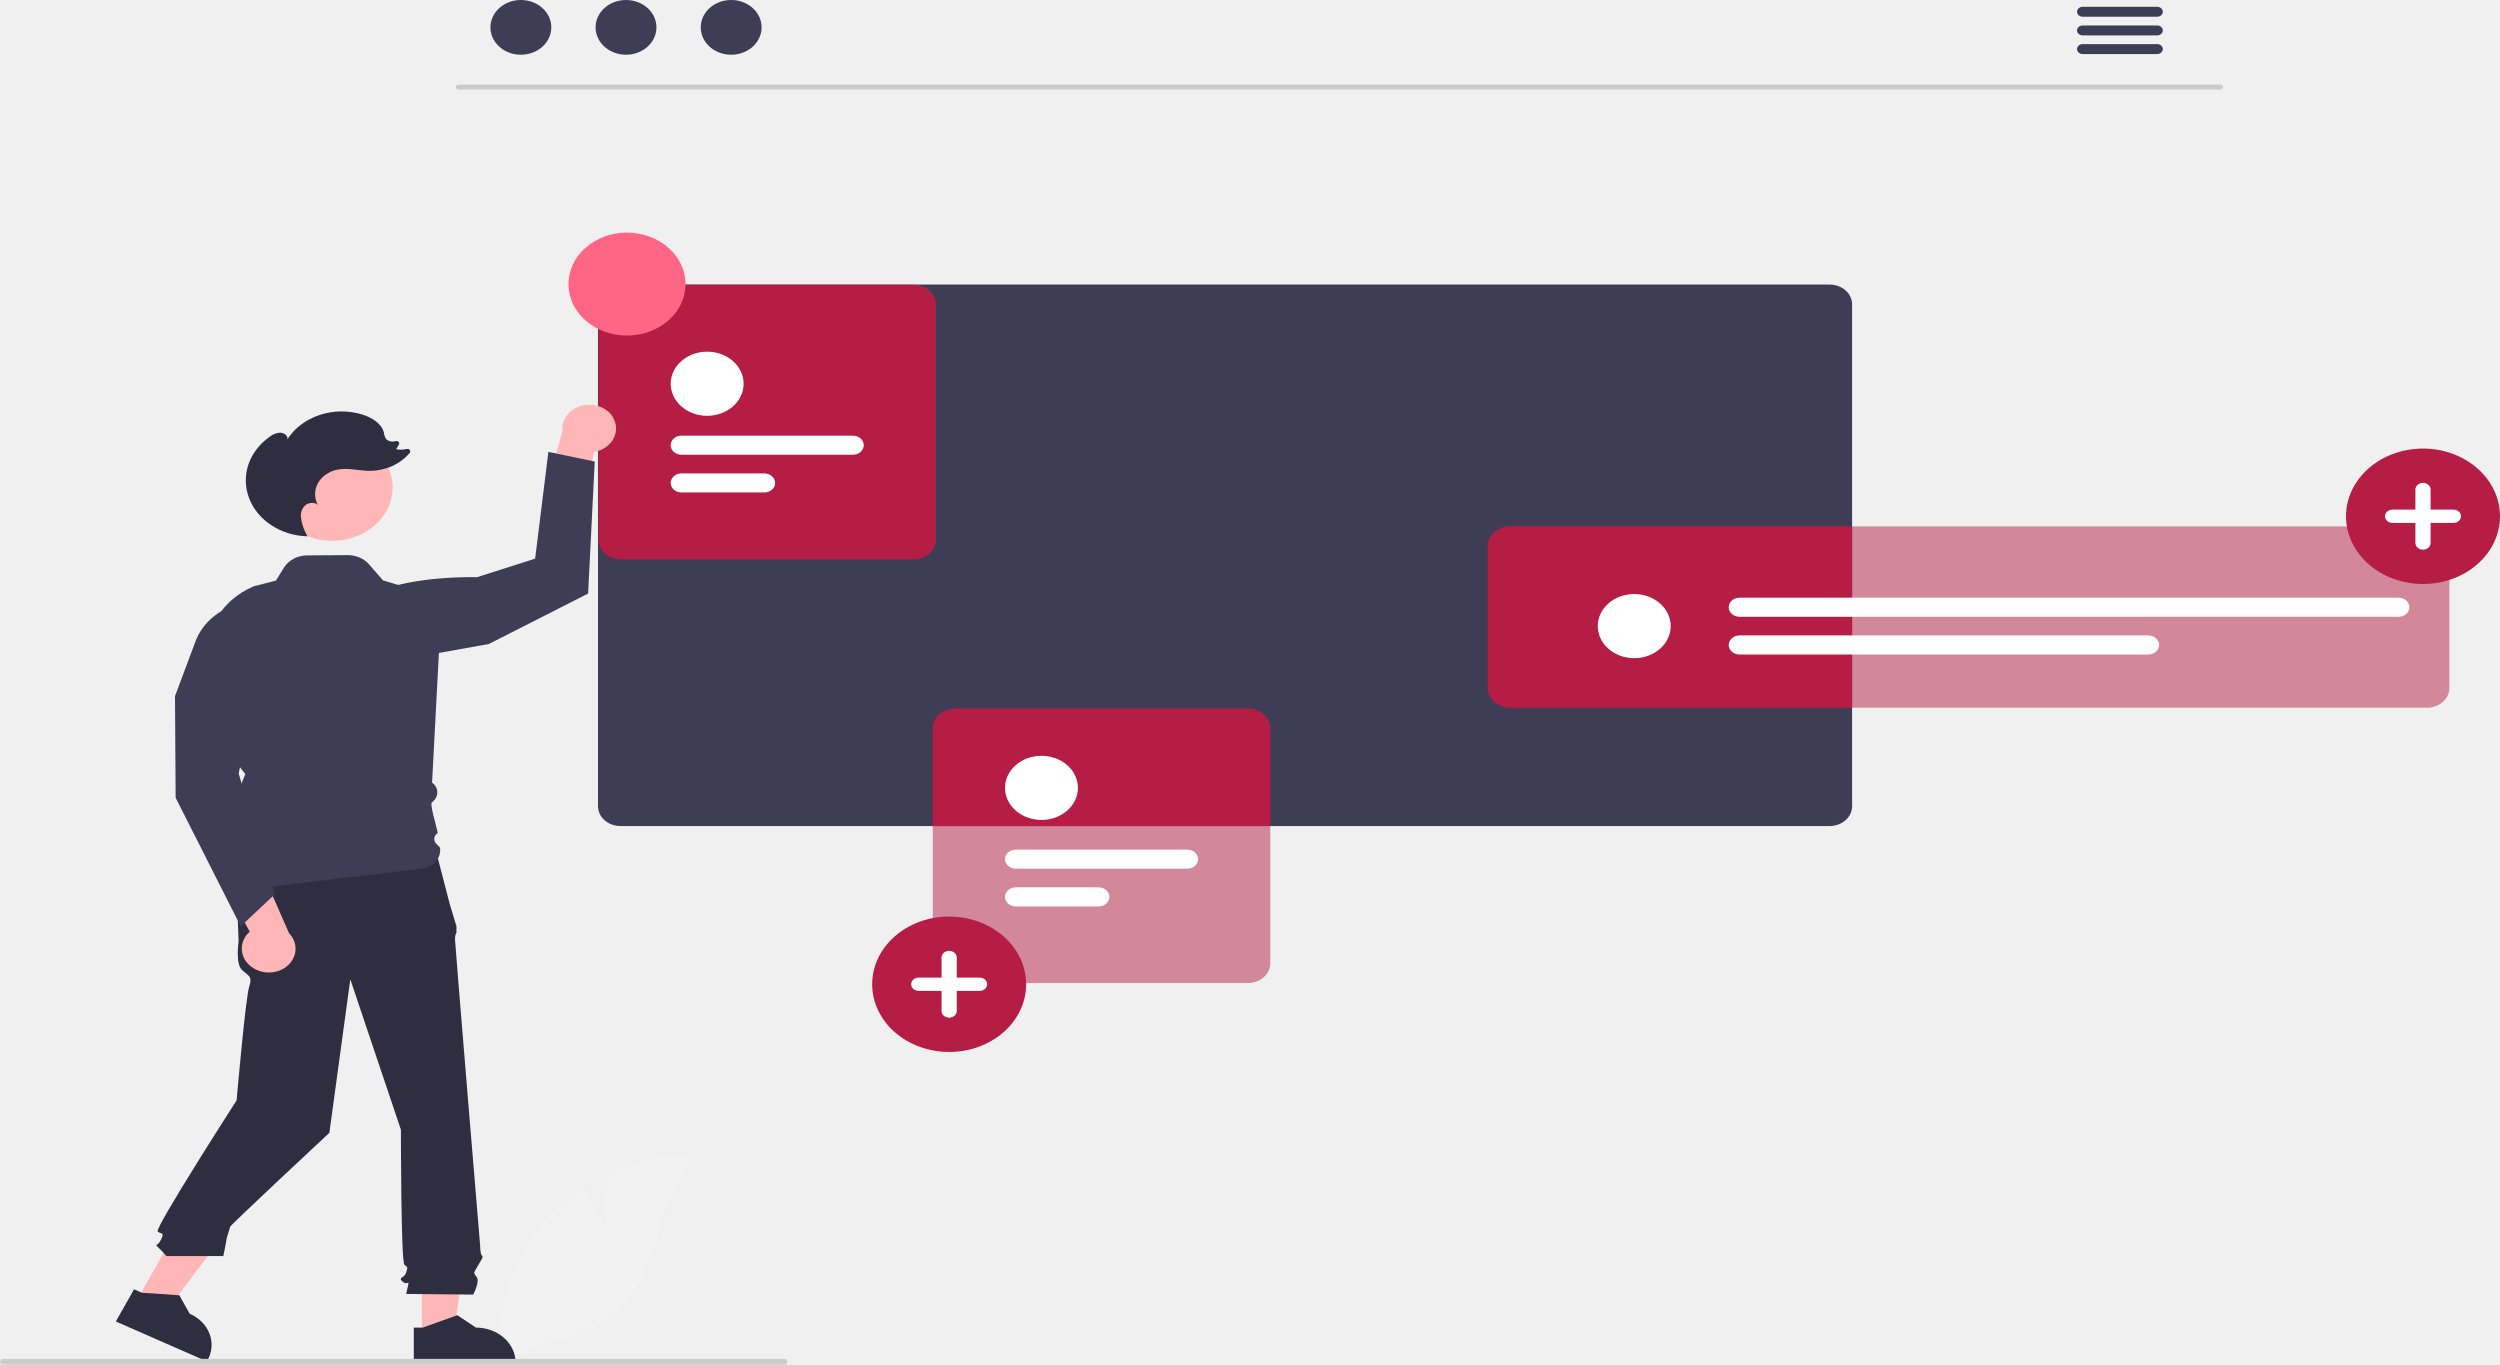
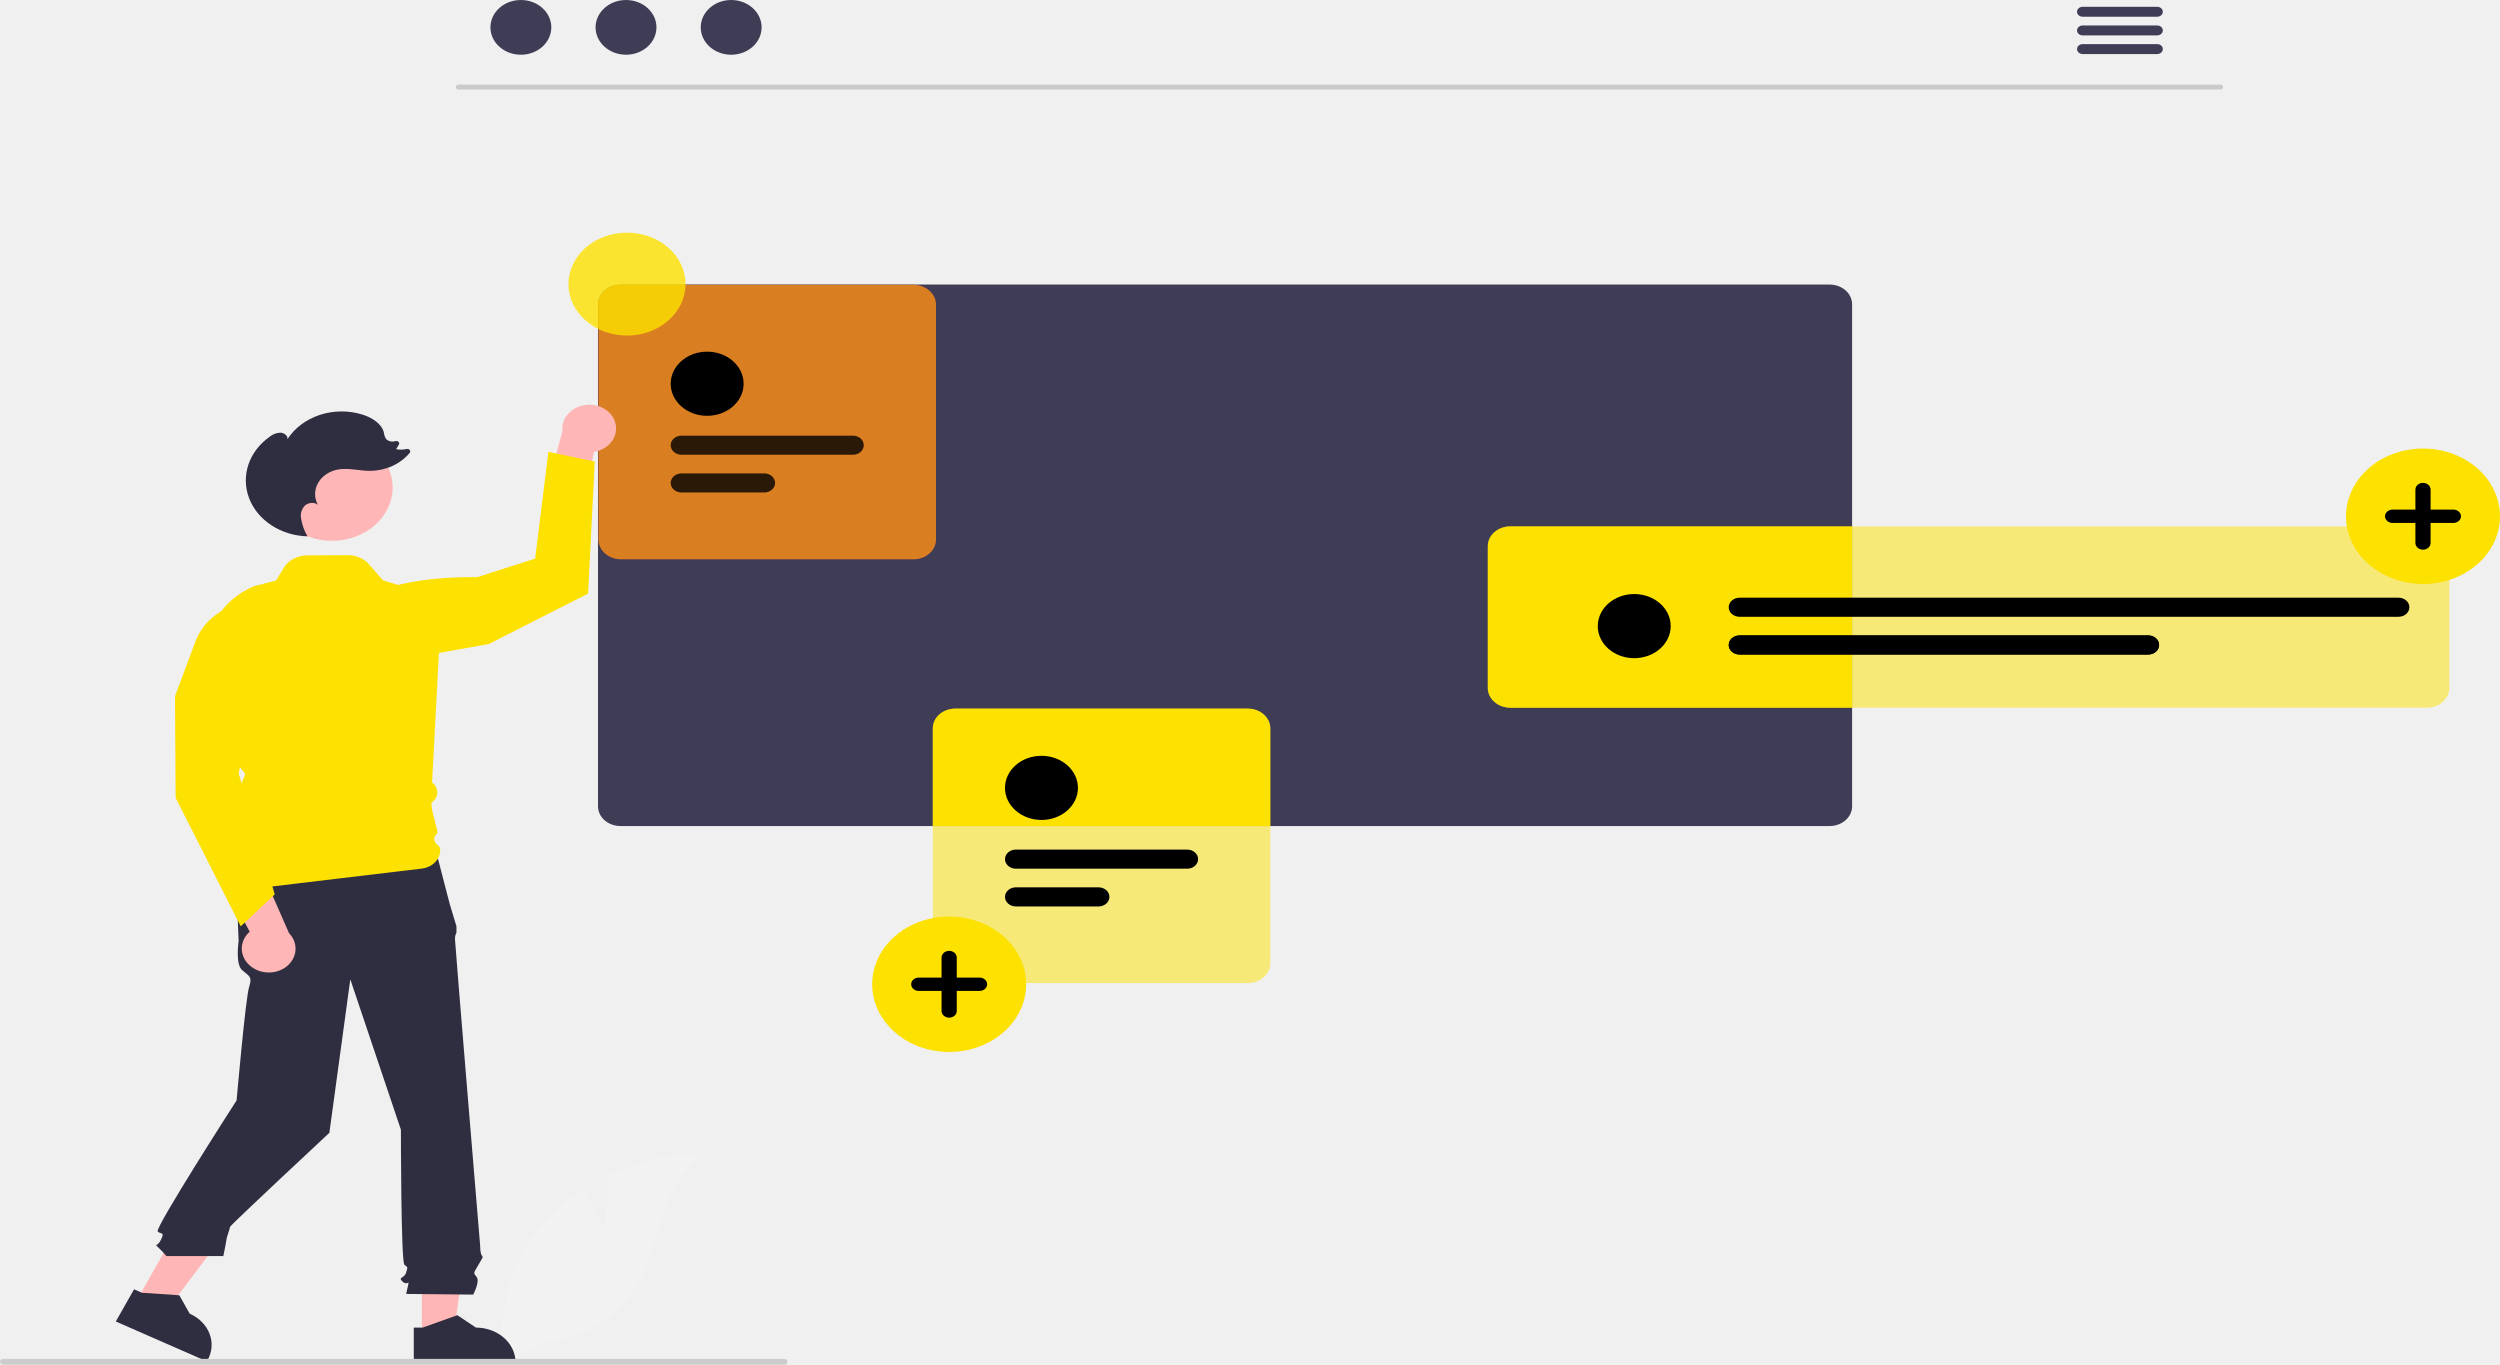
<svg xmlns="http://www.w3.org/2000/svg" width="436" height="238" viewBox="0 0 436 238" fill="none">
  <g clip-path="url(#clip0_4_332)">
    <path d="M105.603 214.529L106.088 204.942C111.142 202.567 116.779 201.312 122.509 201.287C114.622 206.957 115.608 217.888 110.261 225.514C108.573 227.881 106.3 229.883 103.612 231.373C100.924 232.863 97.889 233.802 94.732 234.12L88.132 237.673C87.227 233.233 87.426 228.673 88.718 224.308C90.009 219.942 92.361 215.875 95.612 212.386C97.457 210.444 99.574 208.715 101.911 207.238C103.492 210.904 105.603 214.529 105.603 214.529Z" fill="#F2F2F2" />
    <path d="M387.218 15.619H79.977C79.848 15.617 79.725 15.57 79.635 15.489C79.545 15.408 79.494 15.299 79.494 15.185C79.494 15.072 79.545 14.963 79.635 14.882C79.725 14.801 79.848 14.754 79.977 14.752H387.218C387.347 14.754 387.47 14.801 387.56 14.882C387.65 14.963 387.701 15.072 387.701 15.185C387.701 15.299 387.65 15.408 387.56 15.489C387.47 15.57 387.347 15.617 387.218 15.619Z" fill="#CACACA" />
    <path d="M90.839 9.545C93.771 9.545 96.148 7.408 96.148 4.773C96.148 2.137 93.771 0 90.839 0C87.907 0 85.531 2.137 85.531 4.773C85.531 7.408 87.907 9.545 90.839 9.545Z" fill="#3F3D56" />
    <path d="M109.178 9.545C112.11 9.545 114.486 7.408 114.486 4.773C114.486 2.137 112.11 0 109.178 0C106.246 0 103.869 2.137 103.869 4.773C103.869 7.408 106.246 9.545 109.178 9.545Z" fill="#3F3D56" />
    <path d="M127.516 9.545C130.448 9.545 132.825 7.408 132.825 4.773C132.825 2.137 130.448 0 127.516 0C124.584 0 122.208 2.137 122.208 4.773C122.208 7.408 124.584 9.545 127.516 9.545Z" fill="#3F3D56" />
    <path d="M376.228 1.183H363.202C362.943 1.187 362.698 1.281 362.517 1.443C362.336 1.605 362.235 1.823 362.235 2.05C362.235 2.277 362.336 2.495 362.517 2.658C362.698 2.82 362.943 2.913 363.202 2.918H376.228C376.487 2.913 376.733 2.82 376.913 2.658C377.094 2.495 377.195 2.277 377.195 2.05C377.195 1.823 377.094 1.605 376.913 1.443C376.733 1.281 376.487 1.187 376.228 1.183Z" fill="#3F3D56" />
    <path d="M376.228 4.439H363.202C362.943 4.443 362.698 4.537 362.517 4.699C362.336 4.861 362.235 5.079 362.235 5.306C362.235 5.534 362.336 5.752 362.517 5.914C362.698 6.076 362.943 6.169 363.202 6.174H376.228C376.487 6.169 376.733 6.076 376.913 5.914C377.094 5.752 377.195 5.534 377.195 5.306C377.195 5.079 377.094 4.861 376.913 4.699C376.733 4.537 376.487 4.443 376.228 4.439Z" fill="#3F3D56" />
    <path d="M376.228 7.691H363.202C362.943 7.695 362.698 7.789 362.517 7.951C362.336 8.113 362.235 8.331 362.235 8.558C362.235 8.785 362.336 9.003 362.517 9.166C362.698 9.328 362.943 9.421 363.202 9.426H376.228C376.487 9.421 376.733 9.328 376.913 9.166C377.094 9.003 377.195 8.785 377.195 8.558C377.195 8.331 377.094 8.113 376.913 7.951C376.733 7.789 376.487 7.695 376.228 7.691Z" fill="#3F3D56" />
    <path d="M319.092 49.628H108.21C107.171 49.628 106.174 49.991 105.439 50.637C104.704 51.282 104.29 52.158 104.289 53.072V140.615C104.29 141.529 104.703 142.406 105.438 143.052C106.174 143.699 107.17 144.062 108.21 144.063H319.092C320.131 144.061 321.126 143.697 321.86 143.051C322.595 142.404 323.007 141.528 323.008 140.615V53.072C323.007 52.159 322.594 51.284 321.86 50.638C321.126 49.992 320.13 49.629 319.092 49.628Z" fill="#3F3D56" />
-     <path d="M263.389 91.803C262.351 91.804 261.355 92.168 260.621 92.813C259.887 93.459 259.474 94.334 259.473 95.248V119.976C259.474 120.889 259.887 121.765 260.621 122.412C261.355 123.058 262.35 123.422 263.389 123.424H323.008V91.803H263.389Z" fill="#B51D44" />
-     <path opacity="0.5" d="M423.255 123.423H263.391C262.352 123.422 261.356 123.058 260.621 122.412C259.886 121.766 259.473 120.89 259.472 119.976V95.249C259.473 94.335 259.886 93.459 260.621 92.812C261.356 92.166 262.352 91.803 263.391 91.802H423.255C424.294 91.803 425.29 92.166 426.025 92.812C426.76 93.459 427.173 94.335 427.174 95.249V119.976C427.173 120.89 426.76 121.766 426.025 122.412C425.29 123.058 424.294 123.422 423.255 123.423Z" fill="#B51D44" />
-     <path d="M285.01 114.786C288.523 114.786 291.37 112.282 291.37 109.193C291.37 106.104 288.523 103.6 285.01 103.6C281.498 103.6 278.65 106.104 278.65 109.193C278.65 112.282 281.498 114.786 285.01 114.786Z" fill="white" />
-     <path d="M418.302 107.568H303.381C302.879 107.568 302.397 107.392 302.042 107.08C301.687 106.768 301.487 106.344 301.487 105.902C301.487 105.46 301.687 105.037 302.042 104.725C302.397 104.412 302.879 104.237 303.381 104.237H418.302C418.804 104.237 419.286 104.412 419.641 104.725C419.996 105.037 420.195 105.46 420.195 105.902C420.195 106.344 419.996 106.768 419.641 107.08C419.286 107.392 418.804 107.568 418.302 107.568Z" fill="white" />
-     <path d="M374.654 114.149H303.381C302.879 114.149 302.397 113.974 302.042 113.661C301.687 113.349 301.487 112.925 301.487 112.483C301.487 112.042 301.687 111.618 302.042 111.306C302.397 110.993 302.879 110.818 303.381 110.818H374.654C375.156 110.818 375.638 110.993 375.993 111.306C376.348 111.618 376.548 112.042 376.548 112.483C376.548 112.925 376.348 113.349 375.993 113.661C375.638 113.974 375.156 114.149 374.654 114.149Z" fill="white" />
+     <path d="M263.389 91.803C262.351 91.804 261.355 92.168 260.621 92.813C259.887 93.459 259.474 94.334 259.473 95.248V119.976C259.474 120.889 259.887 121.765 260.621 122.412C261.355 123.058 262.35 123.422 263.389 123.424H323.008V91.803H263.389Z" fill="#FDE100" />
+     <path opacity="0.5" d="M423.255 123.423H263.391C262.352 123.422 261.356 123.058 260.621 122.412C259.886 121.766 259.473 120.89 259.472 119.976V95.249C259.473 94.335 259.886 93.459 260.621 92.812C261.356 92.166 262.352 91.803 263.391 91.802H423.255C424.294 91.803 425.29 92.166 426.025 92.812C426.76 93.459 427.173 94.335 427.174 95.249V119.976C427.173 120.89 426.76 121.766 426.025 122.412C425.29 123.058 424.294 123.422 423.255 123.423Z" fill="#FDE100" />
+     <path d="M285.01 114.786C288.523 114.786 291.37 112.282 291.37 109.193C291.37 106.104 288.523 103.6 285.01 103.6C281.498 103.6 278.65 106.104 278.65 109.193C278.65 112.282 281.498 114.786 285.01 114.786Z" fill="black" />
+     <path d="M418.302 107.568H303.381C302.879 107.568 302.397 107.392 302.042 107.08C301.687 106.768 301.487 106.344 301.487 105.902C301.487 105.46 301.687 105.037 302.042 104.725C302.397 104.412 302.879 104.237 303.381 104.237H418.302C418.804 104.237 419.286 104.412 419.641 104.725C419.996 105.037 420.195 105.46 420.195 105.902C420.195 106.344 419.996 106.768 419.641 107.08C419.286 107.392 418.804 107.568 418.302 107.568Z" fill="black" />
+     <path d="M374.654 114.149H303.381C302.879 114.149 302.397 113.974 302.042 113.661C301.687 113.349 301.487 112.925 301.487 112.483C301.487 112.042 301.687 111.618 302.042 111.306C302.397 110.993 302.879 110.818 303.381 110.818H374.654C375.156 110.818 375.638 110.993 375.993 111.306C376.348 111.618 376.548 112.042 376.548 112.483C376.548 112.925 376.348 113.349 375.993 113.661C375.638 113.974 375.156 114.149 374.654 114.149Z" fill="black" />
+     <path d="M374.654 114.149H303.381C302.879 114.149 302.397 113.974 302.042 113.661C301.687 113.349 301.487 112.925 301.487 112.483C301.487 112.042 301.687 111.618 302.042 111.306C302.397 110.993 302.879 110.818 303.381 110.818H374.654C375.156 110.818 375.638 110.993 375.993 111.306C376.348 111.618 376.548 112.042 376.548 112.483C376.548 112.925 376.348 113.349 375.993 113.661C375.638 113.974 375.156 114.149 374.654 114.149Z" fill="black" />
    <path d="M73.567 233.112L79.071 233.112L81.69 214.442H73.566L73.567 233.112Z" fill="#FFB6B6" />
    <path d="M72.163 231.532L73.712 231.532L79.761 229.369L83.003 231.532C84.835 231.532 86.592 232.172 87.888 233.311C89.183 234.45 89.911 235.995 89.911 237.606V237.804L72.163 237.804L72.163 231.532Z" fill="#2F2E41" />
    <path d="M23.834 226.819L28.76 228.978L40.574 213.296L33.303 210.109L23.834 226.819Z" fill="#FFB6B6" />
    <path d="M23.379 224.854L24.765 225.461L31.276 225.898L33.08 229.106C34.72 229.825 35.968 231.087 36.55 232.615C37.131 234.143 36.999 235.811 36.182 237.253L36.081 237.43L20.197 230.468L23.379 224.854Z" fill="#2F2E41" />
    <path d="M76.006 148.317L41.009 149.12L41.617 164.107C41.617 164.107 41.009 168.122 42.226 169.192C43.444 170.263 44.052 170.263 43.444 172.136C42.835 174.009 41.261 191.909 41.261 191.909C41.261 191.909 26.898 214.245 27.506 214.78C28.115 215.315 28.724 214.78 28.115 216.118C27.506 217.456 26.898 216.921 27.506 217.456C28.045 217.967 28.553 218.503 29.028 219.062H38.948C38.948 219.062 39.502 216.386 39.502 216.118C39.502 215.85 40.111 214.245 40.111 213.977C40.111 213.709 57.442 197.561 57.442 197.561L61.094 170.798L69.919 197.026C69.919 197.026 69.919 220.042 70.528 220.577C71.137 221.112 71.137 220.844 70.832 221.915C70.528 222.986 69.311 222.718 70.224 223.521C71.137 224.324 71.441 222.986 71.137 224.324L70.832 225.662L82.524 225.777C82.524 225.777 83.741 223.521 83.133 222.718C82.524 221.915 82.561 222.134 83.303 220.82C84.046 219.506 84.35 219.239 84.046 218.971C83.741 218.703 83.741 217.28 83.741 217.28C83.741 217.28 79.353 164.642 79.353 163.84C79.33 163.426 79.417 163.014 79.606 162.636V161.546L78.44 157.684L76.006 148.317Z" fill="#2F2E41" />
-     <path d="M422.571 101.848C419.915 101.848 417.319 101.155 415.11 99.858C412.902 98.56 411.18 96.715 410.164 94.557C409.148 92.4 408.882 90.025 409.4 87.734C409.918 85.443 411.197 83.339 413.075 81.687C414.953 80.035 417.346 78.911 419.951 78.455C422.556 77.999 425.256 78.233 427.71 79.127C430.164 80.021 432.261 81.535 433.737 83.477C435.212 85.419 436 87.702 436 90.038C436 93.17 434.585 96.174 432.067 98.389C429.548 100.604 426.133 101.848 422.571 101.848Z" fill="#B51D44" />
-     <path d="M427.87 88.873H423.896V85.378C423.896 85.069 423.756 84.773 423.508 84.554C423.259 84.336 422.922 84.213 422.571 84.213C422.22 84.213 421.883 84.336 421.634 84.554C421.386 84.773 421.246 85.069 421.246 85.378V88.873H417.272C417.098 88.873 416.925 88.903 416.764 88.961C416.603 89.019 416.457 89.105 416.334 89.213C416.21 89.322 416.113 89.45 416.046 89.592C415.979 89.733 415.945 89.885 415.945 90.038C415.945 90.191 415.979 90.343 416.046 90.484C416.113 90.626 416.21 90.754 416.334 90.863C416.457 90.971 416.603 91.057 416.764 91.115C416.925 91.173 417.098 91.203 417.272 91.203H421.246V94.698C421.246 95.007 421.386 95.303 421.634 95.522C421.883 95.74 422.22 95.863 422.571 95.863C422.922 95.863 423.259 95.74 423.508 95.522C423.756 95.303 423.896 95.007 423.896 94.698V91.203H427.87C428.221 91.203 428.558 91.08 428.806 90.862C429.055 90.643 429.194 90.347 429.194 90.038C429.194 89.729 429.055 89.433 428.806 89.214C428.558 88.996 428.221 88.873 427.87 88.873Z" fill="white" />
-     <path d="M217.623 123.582H166.599C165.56 123.583 164.563 123.947 163.828 124.594C163.093 125.24 162.679 126.117 162.678 127.031V144.063H221.539V127.031C221.538 126.117 221.126 125.241 220.392 124.595C219.657 123.948 218.662 123.584 217.623 123.582Z" fill="#B51D44" />
-     <path opacity="0.5" d="M217.621 171.441H166.598C165.559 171.44 164.562 171.076 163.828 170.43C163.093 169.784 162.68 168.908 162.678 167.994V127.029C162.68 126.115 163.093 125.239 163.828 124.593C164.562 123.947 165.559 123.583 166.598 123.582H217.621C218.66 123.583 219.657 123.947 220.391 124.593C221.126 125.239 221.54 126.115 221.541 127.029V167.994C221.54 168.908 221.126 169.784 220.391 170.43C219.657 171.076 218.66 171.44 217.621 171.441Z" fill="#B51D44" />
-     <path d="M181.631 143C185.143 143 187.991 140.495 187.991 137.406C187.991 134.317 185.143 131.813 181.631 131.813C178.118 131.813 175.271 134.317 175.271 137.406C175.271 140.495 178.118 143 181.631 143Z" fill="white" />
-     <path d="M207.054 151.501H177.165C176.662 151.501 176.18 151.325 175.825 151.013C175.47 150.701 175.271 150.277 175.271 149.835C175.271 149.394 175.47 148.97 175.825 148.658C176.18 148.345 176.662 148.17 177.165 148.17H207.054C207.556 148.17 208.038 148.345 208.393 148.658C208.748 148.97 208.948 149.394 208.948 149.835C208.948 150.277 208.748 150.701 208.393 151.013C208.038 151.325 207.556 151.501 207.054 151.501Z" fill="white" />
-     <path d="M191.588 158.082H177.165C176.662 158.082 176.18 157.907 175.825 157.594C175.47 157.282 175.271 156.858 175.271 156.417C175.271 155.975 175.47 155.551 175.825 155.239C176.18 154.926 176.662 154.751 177.165 154.751H191.588C192.09 154.751 192.572 154.926 192.927 155.239C193.282 155.551 193.482 155.975 193.482 156.417C193.482 156.858 193.282 157.282 192.927 157.594C192.572 157.907 192.09 158.082 191.588 158.082Z" fill="white" />
-     <path d="M165.534 183.464C162.878 183.464 160.282 182.771 158.073 181.473C155.865 180.176 154.144 178.331 153.127 176.173C152.111 174.015 151.845 171.641 152.363 169.35C152.881 167.059 154.16 164.955 156.038 163.303C157.916 161.651 160.309 160.526 162.914 160.071C165.519 159.615 168.219 159.849 170.673 160.743C173.127 161.637 175.224 163.15 176.7 165.093C178.175 167.035 178.963 169.318 178.963 171.654C178.963 174.786 177.548 177.79 175.03 180.005C172.511 182.22 169.096 183.464 165.534 183.464Z" fill="#B51D44" />
-     <path d="M170.833 170.489H166.859V166.994C166.859 166.685 166.719 166.389 166.471 166.17C166.222 165.952 165.885 165.829 165.534 165.829C165.183 165.829 164.846 165.952 164.597 166.17C164.349 166.389 164.209 166.685 164.209 166.994V170.489H160.235C160.061 170.489 159.888 170.519 159.727 170.577C159.566 170.635 159.42 170.721 159.297 170.829C159.174 170.938 159.076 171.066 159.009 171.208C158.942 171.349 158.908 171.501 158.908 171.654C158.908 171.807 158.942 171.959 159.009 172.1C159.076 172.242 159.174 172.37 159.297 172.478C159.42 172.587 159.566 172.672 159.727 172.731C159.888 172.789 160.061 172.819 160.235 172.819H164.209V176.314C164.209 176.623 164.349 176.919 164.597 177.138C164.846 177.356 165.183 177.479 165.534 177.479C165.885 177.479 166.222 177.356 166.471 177.138C166.719 176.919 166.859 176.623 166.859 176.314V172.819H170.833C171.184 172.819 171.521 172.696 171.769 172.478C172.018 172.259 172.157 171.963 172.157 171.654C172.157 171.345 172.018 171.049 171.769 170.83C171.521 170.612 171.184 170.489 170.833 170.489Z" fill="white" />
+     <path d="M422.571 101.848C419.915 101.848 417.319 101.155 415.11 99.858C412.902 98.56 411.18 96.715 410.164 94.557C409.148 92.4 408.882 90.025 409.4 87.734C409.918 85.443 411.197 83.339 413.075 81.687C414.953 80.035 417.346 78.911 419.951 78.455C422.556 77.999 425.256 78.233 427.71 79.127C430.164 80.021 432.261 81.535 433.737 83.477C435.212 85.419 436 87.702 436 90.038C436 93.17 434.585 96.174 432.067 98.389C429.548 100.604 426.133 101.848 422.571 101.848Z" fill="#FDE100" />
+     <path d="M427.87 88.873H423.896V85.378C423.896 85.069 423.756 84.773 423.508 84.554C423.259 84.336 422.922 84.213 422.571 84.213C422.22 84.213 421.883 84.336 421.634 84.554C421.386 84.773 421.246 85.069 421.246 85.378V88.873H417.272C417.098 88.873 416.925 88.903 416.764 88.961C416.603 89.019 416.457 89.105 416.334 89.213C416.21 89.322 416.113 89.45 416.046 89.592C415.979 89.733 415.945 89.885 415.945 90.038C415.945 90.191 415.979 90.343 416.046 90.484C416.113 90.626 416.21 90.754 416.334 90.863C416.457 90.971 416.603 91.057 416.764 91.115C416.925 91.173 417.098 91.203 417.272 91.203H421.246V94.698C421.246 95.007 421.386 95.303 421.634 95.522C421.883 95.74 422.22 95.863 422.571 95.863C422.922 95.863 423.259 95.74 423.508 95.522C423.756 95.303 423.896 95.007 423.896 94.698V91.203H427.87C428.221 91.203 428.558 91.08 428.806 90.862C429.055 90.643 429.194 90.347 429.194 90.038C429.194 89.729 429.055 89.433 428.806 89.214C428.558 88.996 428.221 88.873 427.87 88.873Z" fill="black" />
+     <path d="M217.623 123.582H166.599C165.56 123.583 164.563 123.947 163.828 124.594C163.093 125.24 162.679 126.117 162.678 127.031V144.063H221.539V127.031C221.538 126.117 221.126 125.241 220.392 124.595C219.657 123.948 218.662 123.584 217.623 123.582Z" fill="#FDE100" />
+     <path opacity="0.5" d="M217.621 171.441H166.598C165.559 171.44 164.562 171.076 163.828 170.43C163.093 169.784 162.68 168.908 162.678 167.994V127.029C162.68 126.115 163.093 125.239 163.828 124.593C164.562 123.947 165.559 123.583 166.598 123.582H217.621C218.66 123.583 219.657 123.947 220.391 124.593C221.126 125.239 221.54 126.115 221.541 127.029V167.994C221.54 168.908 221.126 169.784 220.391 170.43C219.657 171.076 218.66 171.44 217.621 171.441Z" fill="#FDE100" />
+     <path d="M181.631 143C185.143 143 187.991 140.495 187.991 137.406C187.991 134.317 185.143 131.813 181.631 131.813C178.118 131.813 175.271 134.317 175.271 137.406C175.271 140.495 178.118 143 181.631 143Z" fill="black" />
+     <path d="M207.054 151.501H177.165C176.662 151.501 176.18 151.325 175.825 151.013C175.47 150.701 175.271 150.277 175.271 149.835C175.271 149.394 175.47 148.97 175.825 148.658C176.18 148.345 176.662 148.17 177.165 148.17H207.054C207.556 148.17 208.038 148.345 208.393 148.658C208.748 148.97 208.948 149.394 208.948 149.835C208.948 150.277 208.748 150.701 208.393 151.013C208.038 151.325 207.556 151.501 207.054 151.501Z" fill="black" />
+     <path d="M191.588 158.082H177.165C176.662 158.082 176.18 157.907 175.825 157.594C175.47 157.282 175.271 156.858 175.271 156.417C175.271 155.975 175.47 155.551 175.825 155.239C176.18 154.926 176.662 154.751 177.165 154.751H191.588C192.09 154.751 192.572 154.926 192.927 155.239C193.282 155.551 193.482 155.975 193.482 156.417C193.482 156.858 193.282 157.282 192.927 157.594C192.572 157.907 192.09 158.082 191.588 158.082Z" fill="black" />
+     <path d="M165.534 183.464C162.878 183.464 160.282 182.771 158.073 181.473C155.865 180.176 154.144 178.331 153.127 176.173C152.111 174.015 151.845 171.641 152.363 169.35C152.881 167.059 154.16 164.955 156.038 163.303C157.916 161.651 160.309 160.526 162.914 160.071C165.519 159.615 168.219 159.849 170.673 160.743C173.127 161.637 175.224 163.15 176.7 165.093C178.175 167.035 178.963 169.318 178.963 171.654C178.963 174.786 177.548 177.79 175.03 180.005C172.511 182.22 169.096 183.464 165.534 183.464Z" fill="#FDE100" />
+     <path d="M170.833 170.489H166.859V166.994C166.859 166.685 166.719 166.389 166.471 166.17C166.222 165.952 165.885 165.829 165.534 165.829C165.183 165.829 164.846 165.952 164.597 166.17C164.349 166.389 164.209 166.685 164.209 166.994V170.489H160.235C160.061 170.489 159.888 170.519 159.727 170.577C159.566 170.635 159.42 170.721 159.297 170.829C159.174 170.938 159.076 171.066 159.009 171.208C158.942 171.349 158.908 171.501 158.908 171.654C158.908 171.807 158.942 171.959 159.009 172.1C159.076 172.242 159.174 172.37 159.297 172.478C159.42 172.587 159.566 172.672 159.727 172.731C159.888 172.789 160.061 172.819 160.235 172.819H164.209V176.314C164.209 176.623 164.349 176.919 164.597 177.138C164.846 177.356 165.183 177.479 165.534 177.479C165.885 177.479 166.222 177.356 166.471 177.138C166.719 176.919 166.859 176.623 166.859 176.314V172.819H170.833C171.184 172.819 171.521 172.696 171.769 172.478C172.018 172.259 172.157 171.963 172.157 171.654C172.157 171.345 172.018 171.049 171.769 170.83C171.521 170.612 171.184 170.489 170.833 170.489Z" fill="black" />
    <path d="M159.318 97.54H108.294C107.255 97.539 106.259 97.176 105.524 96.529C104.789 95.883 104.376 95.007 104.375 94.093V53.128C104.376 52.215 104.789 51.338 105.524 50.692C106.259 50.046 107.255 49.683 108.294 49.682H159.318C160.357 49.683 161.353 50.046 162.088 50.692C162.823 51.338 163.236 52.215 163.237 53.128V94.093C163.236 95.007 162.823 95.883 162.088 96.529C161.353 97.176 160.357 97.539 159.318 97.54Z" fill="#B51D44" />
    <path d="M123.327 72.517C126.84 72.517 129.687 70.013 129.687 66.924C129.687 63.835 126.84 61.331 123.327 61.331C119.815 61.331 116.967 63.835 116.967 66.924C116.967 70.013 119.815 72.517 123.327 72.517Z" fill="#B51D44" />
    <path d="M148.751 79.309H118.861C118.359 79.309 117.877 79.134 117.522 78.822C117.167 78.509 116.967 78.085 116.967 77.644C116.967 77.202 117.167 76.778 117.522 76.466C117.877 76.154 118.359 75.978 118.861 75.978H148.751C149.253 75.978 149.735 76.154 150.09 76.466C150.445 76.778 150.644 77.202 150.644 77.644C150.644 78.085 150.445 78.509 150.09 78.822C149.735 79.134 149.253 79.309 148.751 79.309Z" fill="#B51D44" />
    <path d="M133.284 85.891H118.861C118.359 85.891 117.877 85.715 117.522 85.403C117.167 85.091 116.967 84.667 116.967 84.225C116.967 83.783 117.167 83.36 117.522 83.047C117.877 82.735 118.359 82.56 118.861 82.56H133.284C133.787 82.56 134.268 82.735 134.624 83.047C134.979 83.36 135.178 83.783 135.178 84.225C135.178 84.667 134.979 85.091 134.624 85.403C134.268 85.715 133.787 85.891 133.284 85.891Z" fill="#B51D44" />
-     <path opacity="0.5" d="M159.318 97.54H108.294C107.255 97.539 106.259 97.176 105.524 96.529C104.789 95.883 104.376 95.007 104.375 94.093V53.128C104.376 52.215 104.789 51.338 105.524 50.692C106.259 50.046 107.255 49.683 108.294 49.682H159.318C160.357 49.683 161.353 50.046 162.088 50.692C162.823 51.338 163.236 52.215 163.237 53.128V94.093C163.236 95.007 162.823 95.883 162.088 96.529C161.353 97.176 160.357 97.539 159.318 97.54Z" fill="#B51D44" />
-     <path d="M123.327 72.517C126.84 72.517 129.687 70.013 129.687 66.924C129.687 63.835 126.84 61.331 123.327 61.331C119.815 61.331 116.967 63.835 116.967 66.924C116.967 70.013 119.815 72.517 123.327 72.517Z" fill="white" />
-     <path d="M148.751 79.309H118.861C118.359 79.309 117.877 79.134 117.522 78.822C117.167 78.509 116.967 78.085 116.967 77.644C116.967 77.202 117.167 76.778 117.522 76.466C117.877 76.154 118.359 75.978 118.861 75.978H148.751C149.253 75.978 149.735 76.154 150.09 76.466C150.445 76.778 150.644 77.202 150.644 77.644C150.644 78.085 150.445 78.509 150.09 78.822C149.735 79.134 149.253 79.309 148.751 79.309Z" fill="white" />
-     <path d="M133.284 85.891H118.861C118.359 85.891 117.877 85.715 117.522 85.403C117.167 85.091 116.967 84.667 116.967 84.225C116.967 83.783 117.167 83.36 117.522 83.047C117.877 82.735 118.359 82.56 118.861 82.56H133.284C133.787 82.56 134.268 82.735 134.624 83.047C134.979 83.36 135.178 83.783 135.178 84.225C135.178 84.667 134.979 85.091 134.624 85.403C134.268 85.715 133.787 85.891 133.284 85.891Z" fill="white" />
-     <path d="M109.347 58.52C114.982 58.52 119.551 54.503 119.551 49.547C119.551 44.591 114.982 40.574 109.347 40.574C103.711 40.574 99.143 44.591 99.143 49.547C99.143 54.503 103.711 58.52 109.347 58.52Z" fill="#FF6584" />
+     <path opacity="0.5" d="M159.318 97.54H108.294C107.255 97.539 106.259 97.176 105.524 96.529C104.789 95.883 104.376 95.007 104.375 94.093V53.128C104.376 52.215 104.789 51.338 105.524 50.692C106.259 50.046 107.255 49.683 108.294 49.682H159.318C160.357 49.683 161.353 50.046 162.088 50.692C162.823 51.338 163.236 52.215 163.237 53.128V94.093C163.236 95.007 162.823 95.883 162.088 96.529C161.353 97.176 160.357 97.539 159.318 97.54Z" fill="#FDE100" />
+     <path d="M123.327 72.517C126.84 72.517 129.687 70.013 129.687 66.924C129.687 63.835 126.84 61.331 123.327 61.331C119.815 61.331 116.967 63.835 116.967 66.924C116.967 70.013 119.815 72.517 123.327 72.517Z" fill="black" />
+     <path opacity="0.8" d="M148.751 79.309H118.861C118.359 79.309 117.877 79.134 117.522 78.822C117.167 78.509 116.967 78.085 116.967 77.644C116.967 77.202 117.167 76.778 117.522 76.466C117.877 76.154 118.359 75.978 118.861 75.978H148.751C149.253 75.978 149.735 76.154 150.09 76.466C150.445 76.778 150.644 77.202 150.644 77.644C150.644 78.085 150.445 78.509 150.09 78.822C149.735 79.134 149.253 79.309 148.751 79.309Z" fill="black" />
+     <path opacity="0.8" d="M133.284 85.891H118.861C118.359 85.891 117.877 85.715 117.522 85.403C117.167 85.091 116.967 84.667 116.967 84.225C116.967 83.783 117.167 83.36 117.522 83.047C117.877 82.735 118.359 82.56 118.861 82.56H133.284C133.787 82.56 134.268 82.735 134.624 83.047C134.979 83.36 135.178 83.783 135.178 84.225C135.178 84.667 134.979 85.091 134.624 85.403C134.268 85.715 133.787 85.891 133.284 85.891Z" fill="black" />
+     <path opacity="0.8" d="M109.347 58.52C114.982 58.52 119.551 54.503 119.551 49.547C119.551 44.591 114.982 40.574 109.347 40.574C103.711 40.574 99.143 44.591 99.143 49.547C99.143 54.503 103.711 58.52 109.347 58.52Z" fill="#FDE100" />
    <path d="M137.347 237.491C137.347 237.558 137.333 237.624 137.304 237.686C137.275 237.748 137.232 237.804 137.178 237.851C137.125 237.899 137.061 237.936 136.99 237.962C136.92 237.987 136.845 238 136.769 238H0.578C0.425 238 0.278 237.946 0.169 237.851C0.061 237.756 0 237.626 0 237.491C0 237.357 0.061 237.227 0.169 237.132C0.278 237.036 0.425 236.983 0.578 236.983H136.769C136.845 236.983 136.92 236.996 136.99 237.021C137.061 237.047 137.125 237.084 137.178 237.131C137.232 237.179 137.275 237.235 137.304 237.297C137.333 237.358 137.347 237.425 137.347 237.491Z" fill="#CCCCCC" />
    <path d="M107.166 73.316C107.585 74.347 107.527 75.482 107.004 76.476C106.48 77.47 105.534 78.244 104.368 78.629C104.11 78.714 103.844 78.779 103.573 78.822L100.878 93.333L94.557 88.2L98.085 75.207C97.954 74.112 98.319 73.016 99.1 72.156C99.881 71.296 101.016 70.74 102.259 70.61C103.304 70.504 104.36 70.715 105.252 71.206C106.143 71.698 106.818 72.442 107.166 73.316Z" fill="#FFB6B6" />
-     <path d="M60.513 106.196C60.513 106.196 65.419 100.496 83.223 100.652L93.329 97.423L95.638 78.805L103.721 80.498L102.567 103.516L85.246 112.317L62.535 116.379L60.513 106.196Z" fill="#3F3D56" />
+     <path d="M60.513 106.196C60.513 106.196 65.419 100.496 83.223 100.652L93.329 97.423L95.638 78.805L103.721 80.498L102.567 103.516L85.246 112.317L62.535 116.379L60.513 106.196Z" fill="#FDE100" />
    <path d="M57.906 94.32C63.742 94.32 68.473 90.159 68.473 85.027C68.473 79.895 63.742 75.734 57.906 75.734C52.071 75.734 47.34 79.895 47.34 85.027C47.34 90.159 52.071 94.32 57.906 94.32Z" fill="#FFB6B6" />
-     <path d="M40.022 155.488C40.003 155.488 39.984 155.486 39.966 155.481C39.771 155.433 39.617 155.396 40.321 150.042L41.081 145.81L40.339 142.073L39.091 140.976L41.097 139.213L42.779 135.009L39.868 131.214L36.527 115.696C35.953 113.018 36.399 110.248 37.797 107.817C39.194 105.385 41.465 103.426 44.258 102.245L48.124 101.251L49.531 98.982C49.926 98.345 50.508 97.813 51.216 97.44C51.924 97.067 52.733 96.868 53.558 96.862L60.638 96.815C61.353 96.811 62.059 96.952 62.701 97.227C63.343 97.502 63.904 97.905 64.339 98.403L66.81 101.227L77.053 104.287L75.355 136.473C75.625 136.671 75.845 136.917 76.001 137.194C76.157 137.471 76.246 137.774 76.263 138.083C76.279 138.392 76.223 138.701 76.096 138.99C75.97 139.278 75.777 139.541 75.529 139.761C75.423 139.855 75.338 139.932 75.286 139.983C75.114 140.199 75.438 141.81 75.838 143.177L76.351 145.272C76.186 145.375 76.048 145.508 75.944 145.661C75.841 145.814 75.774 145.984 75.749 146.16C75.724 146.337 75.741 146.516 75.799 146.687C75.856 146.857 75.954 147.016 76.085 147.151L76.739 147.831C76.868 148.683 76.608 149.546 76.015 150.229C75.422 150.913 74.546 151.362 73.577 151.478C64.215 152.599 40.071 155.488 40.022 155.488Z" fill="#3F3D56" />
+     <path d="M40.022 155.488C40.003 155.488 39.984 155.486 39.966 155.481C39.771 155.433 39.617 155.396 40.321 150.042L41.081 145.81L40.339 142.073L39.091 140.976L41.097 139.213L42.779 135.009L39.868 131.214L36.527 115.696C35.953 113.018 36.399 110.248 37.797 107.817C39.194 105.385 41.465 103.426 44.258 102.245L48.124 101.251L49.531 98.982C49.926 98.345 50.508 97.813 51.216 97.44C51.924 97.067 52.733 96.868 53.558 96.862L60.638 96.815C61.353 96.811 62.059 96.952 62.701 97.227C63.343 97.502 63.904 97.905 64.339 98.403L66.81 101.227L77.053 104.287L75.355 136.473C75.625 136.671 75.845 136.917 76.001 137.194C76.157 137.471 76.246 137.774 76.263 138.083C76.279 138.392 76.223 138.701 76.096 138.99C75.97 139.278 75.777 139.541 75.529 139.761C75.423 139.855 75.338 139.932 75.286 139.983C75.114 140.199 75.438 141.81 75.838 143.177L76.351 145.272C76.186 145.375 76.048 145.508 75.944 145.661C75.841 145.814 75.774 145.984 75.749 146.16C75.724 146.337 75.741 146.516 75.799 146.687C75.856 146.857 75.954 147.016 76.085 147.151L76.739 147.831C76.868 148.683 76.608 149.546 76.015 150.229C75.422 150.913 74.546 151.362 73.577 151.478C64.215 152.599 40.071 155.488 40.022 155.488Z" fill="#FDE100" />
    <path d="M55.203 93.865C55.158 93.777 55.113 93.69 55.068 93.602C55.085 93.602 55.102 93.604 55.12 93.605L55.203 93.865Z" fill="#2F2E41" />
    <path d="M47.046 76.157C47.547 75.74 48.2 75.492 48.888 75.456C49.571 75.475 50.264 76.018 50.123 76.606C51.378 74.652 53.376 73.149 55.765 72.361C58.155 71.573 60.784 71.55 63.191 72.297C64.889 72.824 66.554 73.878 66.945 75.424C66.983 75.83 67.12 76.224 67.348 76.579C67.545 76.768 67.802 76.903 68.085 76.966C68.368 77.029 68.666 77.018 68.943 76.934L68.96 76.93C69.054 76.901 69.156 76.898 69.252 76.922C69.349 76.945 69.435 76.993 69.5 77.06C69.565 77.126 69.606 77.209 69.617 77.296C69.628 77.383 69.609 77.472 69.563 77.549L69.082 78.338C69.688 78.456 70.317 78.445 70.917 78.303C71.016 78.28 71.122 78.285 71.218 78.317C71.314 78.349 71.397 78.406 71.456 78.48C71.513 78.555 71.544 78.644 71.542 78.734C71.541 78.825 71.507 78.913 71.447 78.986C70.648 79.947 69.605 80.731 68.402 81.275C67.198 81.819 65.867 82.108 64.514 82.12C62.594 82.11 60.654 81.528 58.785 81.916C58.062 82.066 57.387 82.357 56.809 82.767C56.23 83.176 55.763 83.695 55.442 84.284C55.121 84.873 54.954 85.518 54.954 86.171C54.953 86.824 55.119 87.469 55.439 88.059C54.865 87.507 53.755 87.638 53.168 88.179C52.897 88.469 52.697 88.804 52.581 89.165C52.464 89.525 52.432 89.903 52.488 90.275C52.644 91.413 53.029 92.518 53.623 93.539C51.352 93.477 49.158 92.805 47.337 91.611C45.515 90.418 44.153 88.762 43.436 86.866C42.719 84.971 42.68 82.928 43.326 81.012C43.971 79.097 45.27 77.402 47.046 76.157Z" fill="#2F2E41" />
    <path d="M44.138 168.816C43.128 168.175 42.444 167.211 42.235 166.131C42.026 165.051 42.308 163.942 43.02 163.043C43.177 162.845 43.355 162.659 43.55 162.489L36.42 149.189L44.936 150.268L50.401 162.732C51.215 163.569 51.62 164.654 51.531 165.752C51.442 166.85 50.865 167.873 49.925 168.6C49.132 169.208 48.126 169.561 47.075 169.6C46.023 169.639 44.988 169.363 44.138 168.816Z" fill="#FFB6B6" />
-     <path d="M41.979 161.554L30.632 139.128L30.519 121.415L34.095 111.847C34.581 110.549 35.357 109.35 36.378 108.32C37.399 107.29 38.645 106.451 40.041 105.852C41.438 105.253 42.957 104.906 44.508 104.832C46.059 104.758 47.612 104.958 49.074 105.421L49.153 105.445L49.186 105.513C49.318 105.785 52.318 112.31 43.42 125.734L41.629 134.92L47.913 155.975L41.979 161.554Z" fill="#3F3D56" />
+     <path d="M41.979 161.554L30.632 139.128L30.519 121.415L34.095 111.847C34.581 110.549 35.357 109.35 36.378 108.32C37.399 107.29 38.645 106.451 40.041 105.852C41.438 105.253 42.957 104.906 44.508 104.832C46.059 104.758 47.612 104.958 49.074 105.421L49.153 105.445L49.186 105.513C49.318 105.785 52.318 112.31 43.42 125.734L41.629 134.92L47.913 155.975L41.979 161.554Z" fill="#FDE100" />
  </g>
  <defs>
    <clipPath id="clip0_4_332">
      <rect width="436" height="238" fill="white" />
    </clipPath>
  </defs>
</svg>
